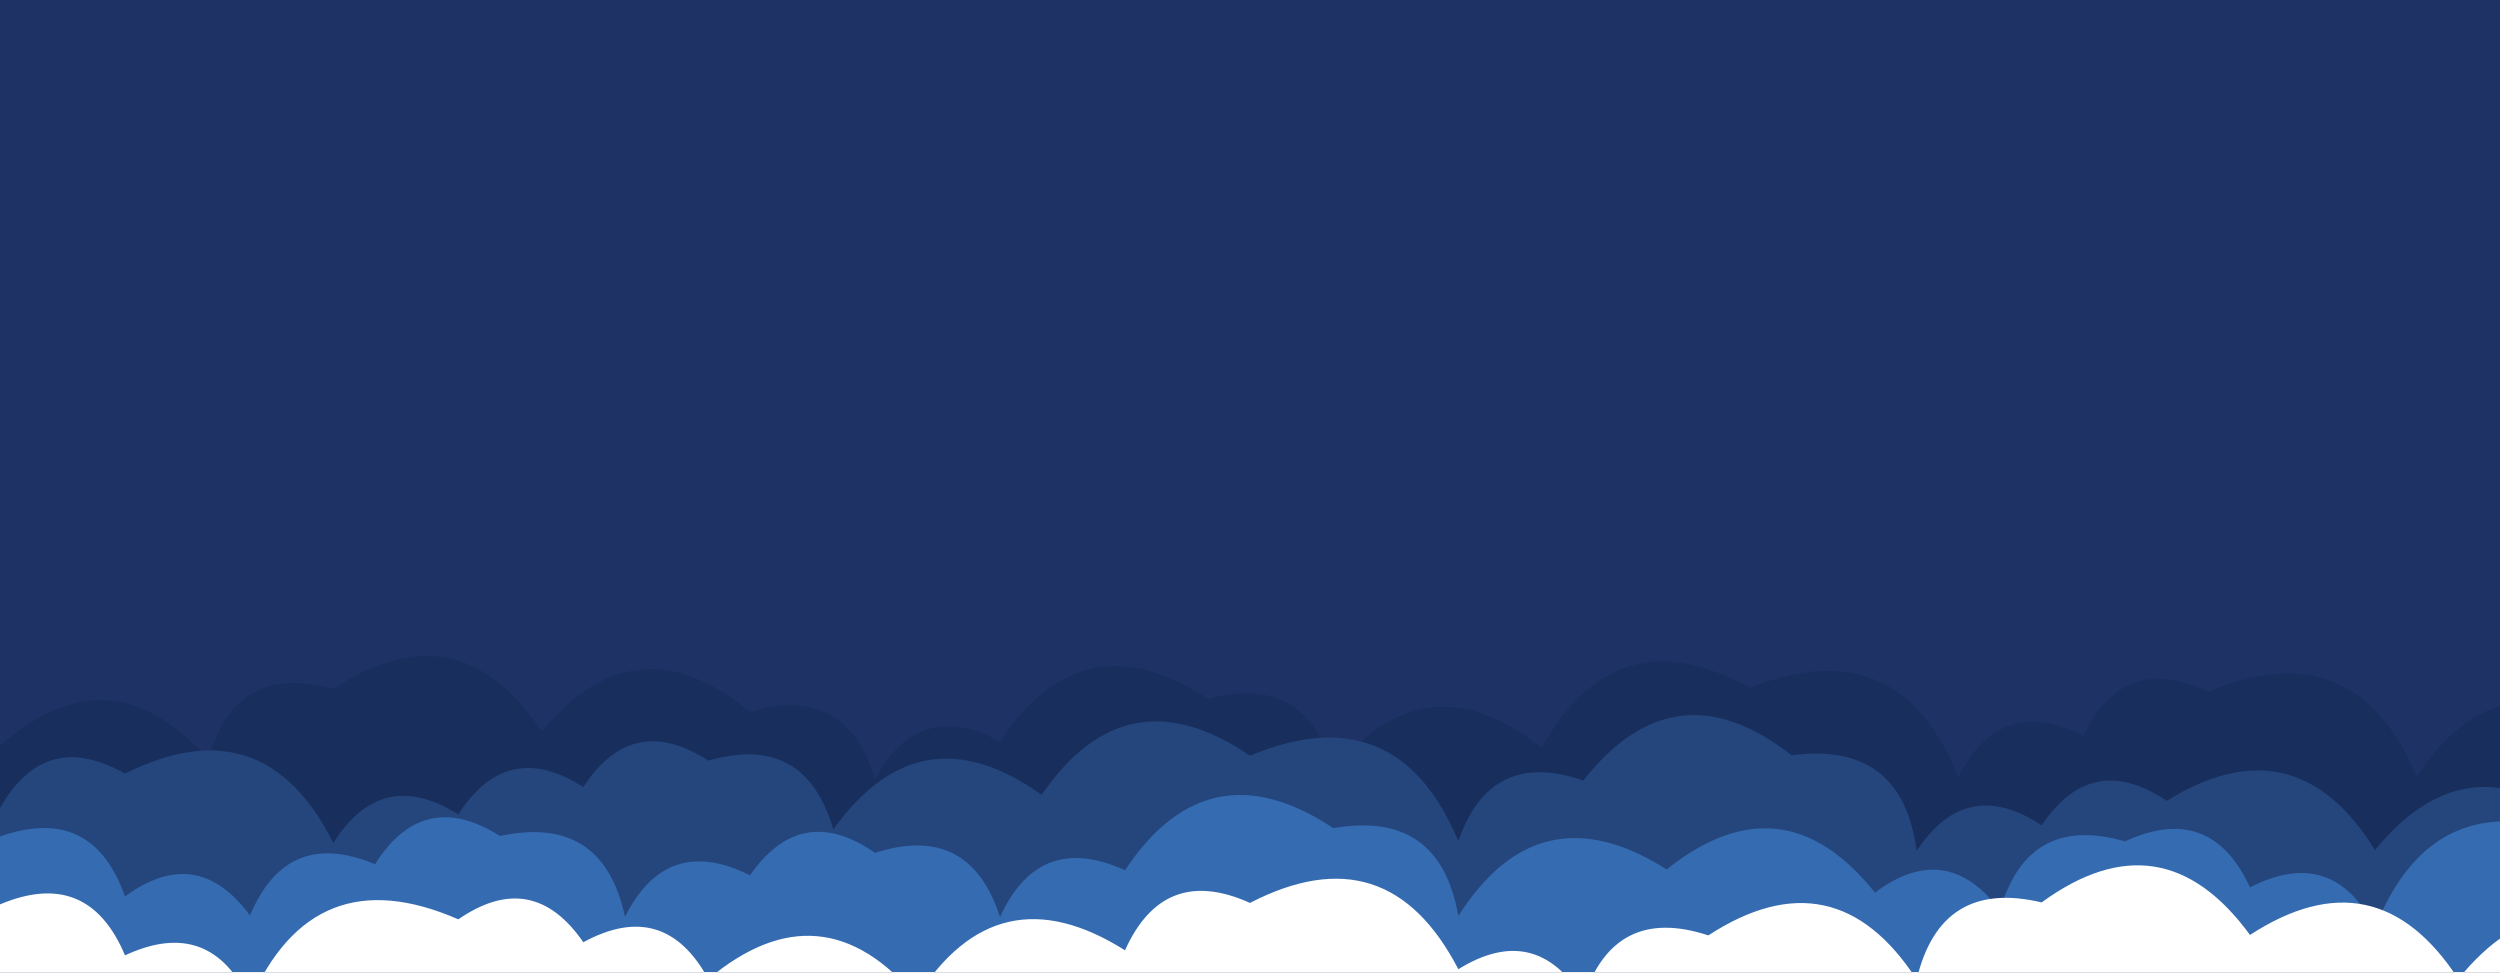
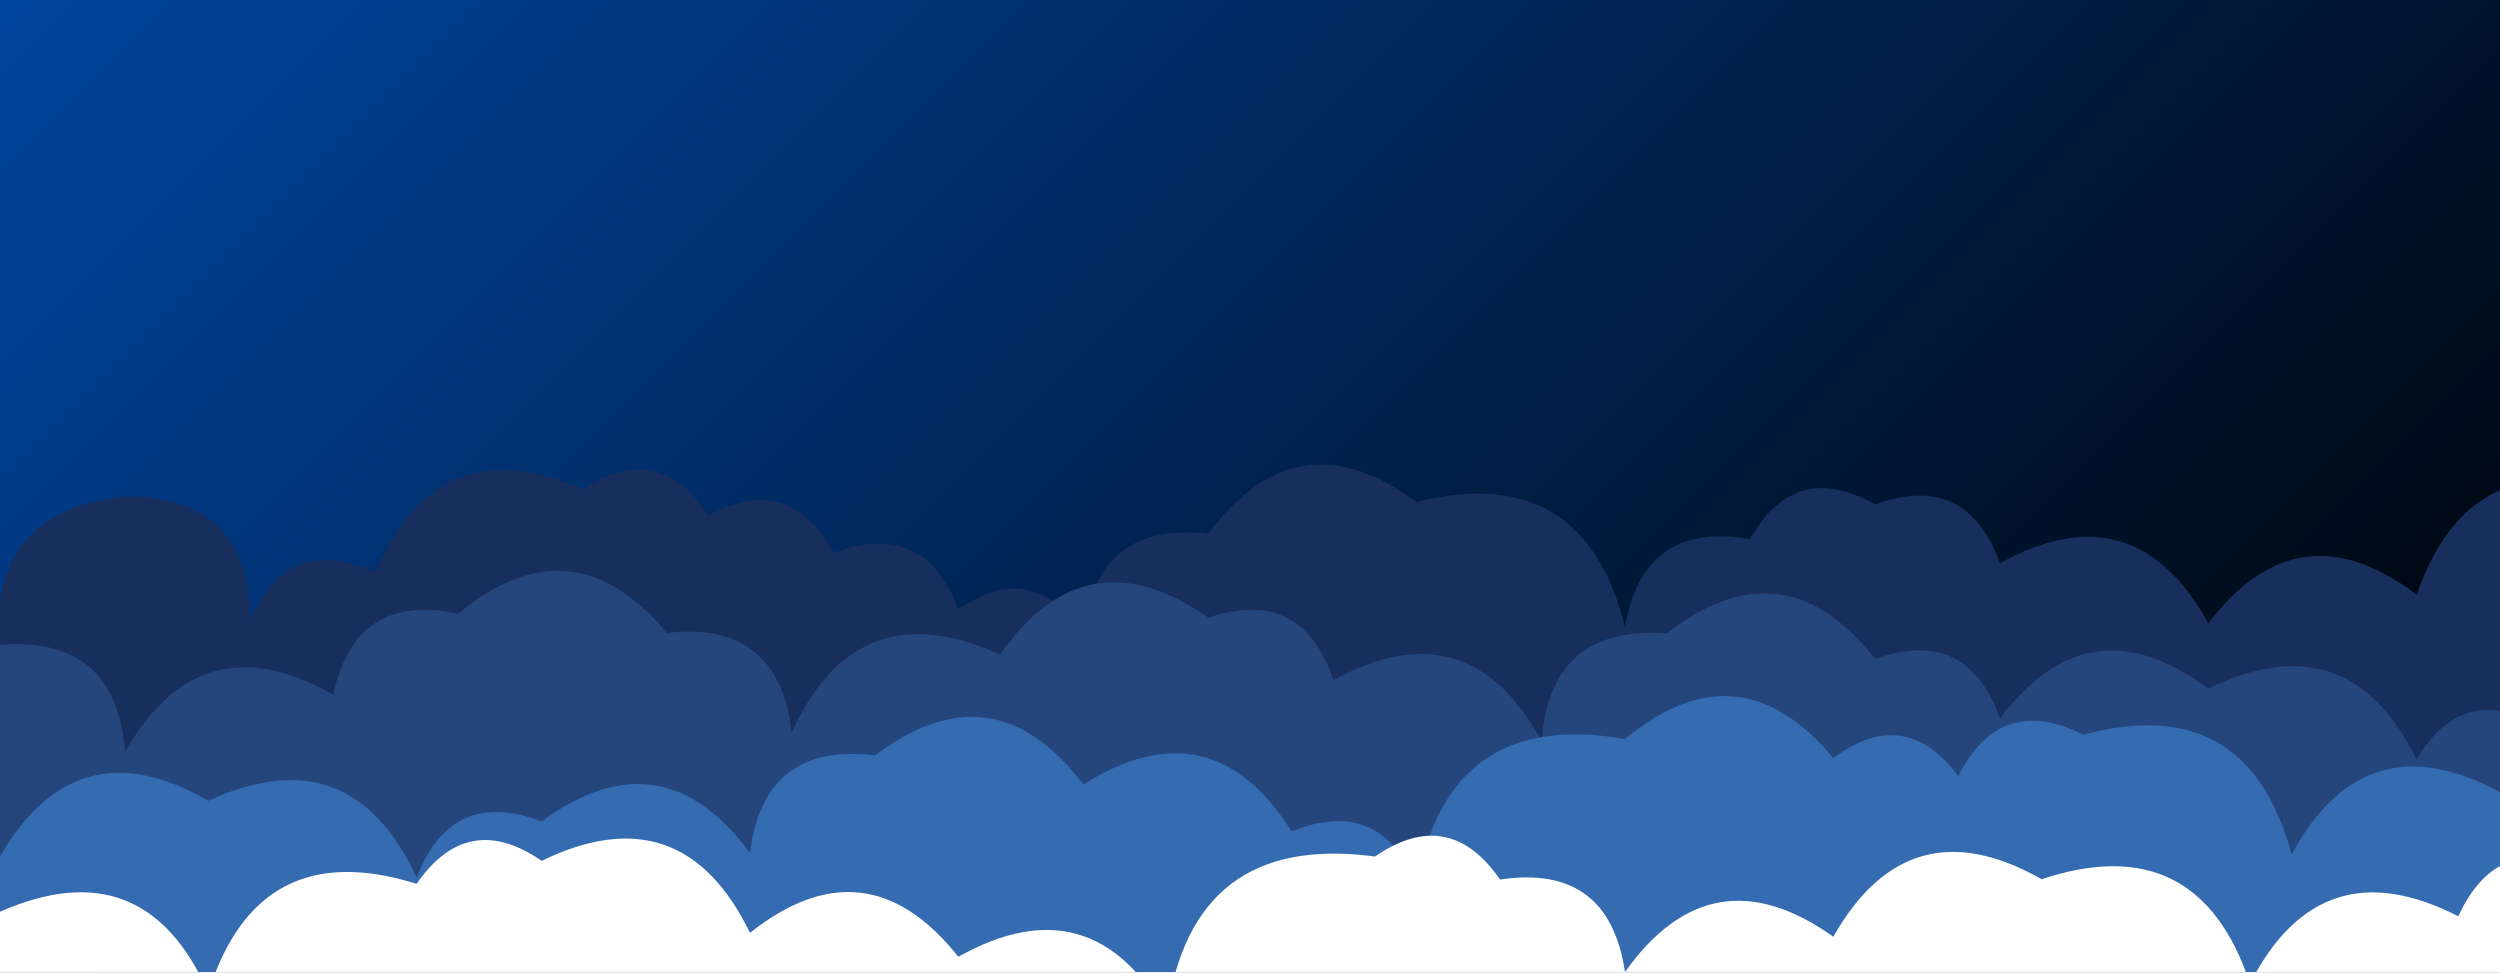
- <svg xmlns="http://www.w3.org/2000/svg" version="1.1" preserveAspectRatio="none" viewBox="0 0 1440 560">
-   <g mask="url(&quot;#SvgjsMask1160&quot;)" fill="none">
-     <rect width="1440" height="560" x="0" y="0" fill="#1e3266" />
-     <path d="M1512 560L0 560 L0 429.55Q63.87 373.42, 120 437.29Q135.76 381.06, 192 396.82Q264.24 349.06, 312 421.29Q366.37 355.66, 432 410.03Q487.39 393.42, 504 448.81Q529.14 401.96, 576 427.1Q623.75 354.85, 696 402.6Q752.75 387.35, 768 444.1Q821.37 377.47, 888 430.83Q930.67 353.5, 1008 396.18Q1093.71 361.89, 1128 447.61Q1152.07 399.68, 1200 423.74Q1223.38 375.12, 1272 398.49Q1356.33 362.82, 1392 447.15Q1439.95 375.1, 1512 423.04z" fill="#182f5d" />
-     <path d="M1488 560L0 560 L0 465.47Q26.08 419.55, 72 445.63Q151.99 405.62, 192 485.61Q219.76 441.38, 264 469.14Q292.12 425.25, 336 453.37Q364.41 409.78, 408 438.2Q463.79 421.99, 480 477.77Q530.06 407.82, 600 457.88Q648.72 386.6, 720 435.31Q804.57 399.88, 840 484.46Q858.57 431.03, 912 449.6Q964.75 382.35, 1032 435.1Q1095.53 426.63, 1104 490.17Q1132.6 446.76, 1176 475.36Q1204.96 432.32, 1248 461.28Q1322.19 415.48, 1368 489.67Q1421.94 423.61, 1488 477.55z" fill="#25467d" />
-     <path d="M1488 560L0 560 L0 481.83Q53.28 463.11, 72 516.39Q113.47 485.86, 144 527.33Q165.24 476.57, 216 497.8Q243.88 453.68, 288 481.55Q347.3 468.85, 360 528.14Q384.02 480.16, 432 504.18Q461.54 461.72, 504 491.25Q558.5 473.75, 576 528.25Q598.51 478.76, 648 501.27Q695.88 429.15, 768 477.03Q829.31 466.34, 840 527.65Q886.58 454.23, 960 500.81Q1026.68 447.49, 1080 514.17Q1121.15 483.32, 1152 524.47Q1168.09 468.56, 1224 484.64Q1273.24 461.88, 1296 511.13Q1343.62 486.75, 1368 534.36Q1402.27 448.63, 1488 482.91z" fill="#356cb1" />
-     <path d="M1536 560L0 560 L0 520.93Q50.68 499.61, 72 550.28Q121.17 527.45, 144 576.63Q180.46 493.09, 264 529.54Q306.6 500.13, 336 542.73Q382.62 517.35, 408 563.96Q473.29 509.25, 528 574.55Q574.41 500.96, 648 547.38Q670.35 497.73, 720 520.08Q799.1 479.18, 840 558.28Q884.44 530.72, 912 575.17Q929.8 520.97, 984 538.78Q1056.72 491.5, 1104 564.22Q1117.79 506, 1176 519.79Q1245.37 469.16, 1296 538.53Q1368.7 491.24, 1416 563.94Q1469.55 497.49, 1536 551.04z" fill="white" />
+ <svg xmlns="http://www.w3.org/2000/svg" version="1.1" width="1440" height="560" preserveAspectRatio="none" viewBox="0 0 1440 560">
+   <g mask="url(&quot;#SvgjsMask1253&quot;)" fill="none">
+     <rect width="1440" height="560" x="0" y="0" fill="url(#SvgjsLinearGradient1254)" />
+     <path d="M1512 560L0 560 L0 375.22Q-8.62 294.61, 72 285.99Q143.52 285.51, 144 357.04Q166.23 307.27, 216 329.51Q252.12 245.63, 336 281.75Q379.57 253.32, 408 296.9Q454.83 271.73, 480 318.55Q532.19 298.74, 552 350.93Q594.86 321.79, 624 364.65Q631.39 300.04, 696 307.43Q746.84 238.27, 816 289.11Q911.98 265.09, 936 361.06Q946.74 299.8, 1008 310.54Q1034 264.54, 1080 290.54Q1132.94 271.48, 1152 324.42Q1229.29 281.71, 1272 359Q1323.78 290.78, 1392 342.57Q1422.93 253.5, 1512 284.44z" fill="#182f5d" />
+     <path d="M1464 560L0 560 L0 371.35Q66.89 366.24, 72 433.13Q115.52 356.65, 192 400.18Q204.64 340.82, 264 353.46Q329.57 299.03, 384 364.61Q448.67 357.28, 456 421.95Q493.54 339.49, 576 377.03Q625.35 306.38, 696 355.73Q750.02 337.75, 768 391.78Q845.49 349.27, 888 426.76Q893.09 359.85, 960 364.93Q1027.31 312.24, 1080 379.54Q1133.15 360.7, 1152 413.85Q1203.46 345.31, 1272 396.77Q1352.37 357.13, 1392 437.5Q1418.66 392.16, 1464 418.83z" fill="#25467d" />
+     <path d="M1512 560L0 560 L0 493.38Q43.94 417.32, 120 461.26Q202.2 423.46, 240 505.66Q259.75 453.42, 312 473.17Q381.12 422.29, 432 491.41Q439.85 427.26, 504 435.12Q572.41 383.53, 624 451.95Q697.45 405.4, 744 478.85Q795.44 458.3, 816 509.74Q833.98 407.72, 936 425.69Q1001.5 371.19, 1056 436.69Q1097.17 405.86, 1128 447.03Q1152.1 399.13, 1200 423.22Q1294.47 397.7, 1320 492.17Q1362.06 414.23, 1440 456.29Q1466.88 411.17, 1512 438.05z" fill="#356cb1" />
+     <path d="M1488 560L0 560 L0 525.17Q83.31 488.48, 120 571.79Q148.65 480.44, 240 509.09Q269.38 466.47, 312 495.85Q392.74 456.59, 432 537.32Q498.89 484.21, 552 551.1Q628.96 508.06, 672 585.02Q686.17 479.19, 792 493.36Q834.63 463.99, 864 506.61Q926.63 497.25, 936 559.88Q985.83 489.71, 1056 539.55Q1099.43 462.99, 1176 506.42Q1266.05 476.47, 1296 566.52Q1336.63 487.15, 1416 527.79Q1438.62 478.4, 1488 501.02z" fill="white" />
  </g>
  <defs>
-     <mask id="SvgjsMask1160">
-       <rect width="1440" height="560" fill="white" />
+     <mask id="SvgjsMask1253">
+       <rect width="1440" height="560" fill="#ffffff" />
    </mask>
+     <linearGradient x1="84.72%" y1="139.29%" x2="15.28%" y2="-39.29%" gradientUnits="userSpaceOnUse" id="SvgjsLinearGradient1254">
+       <stop stop-color="rgba(0, 0, 0, 1)" offset="0" />
+       <stop stop-color="#00459e" offset="1" />
+     </linearGradient>
  </defs>
</svg>
